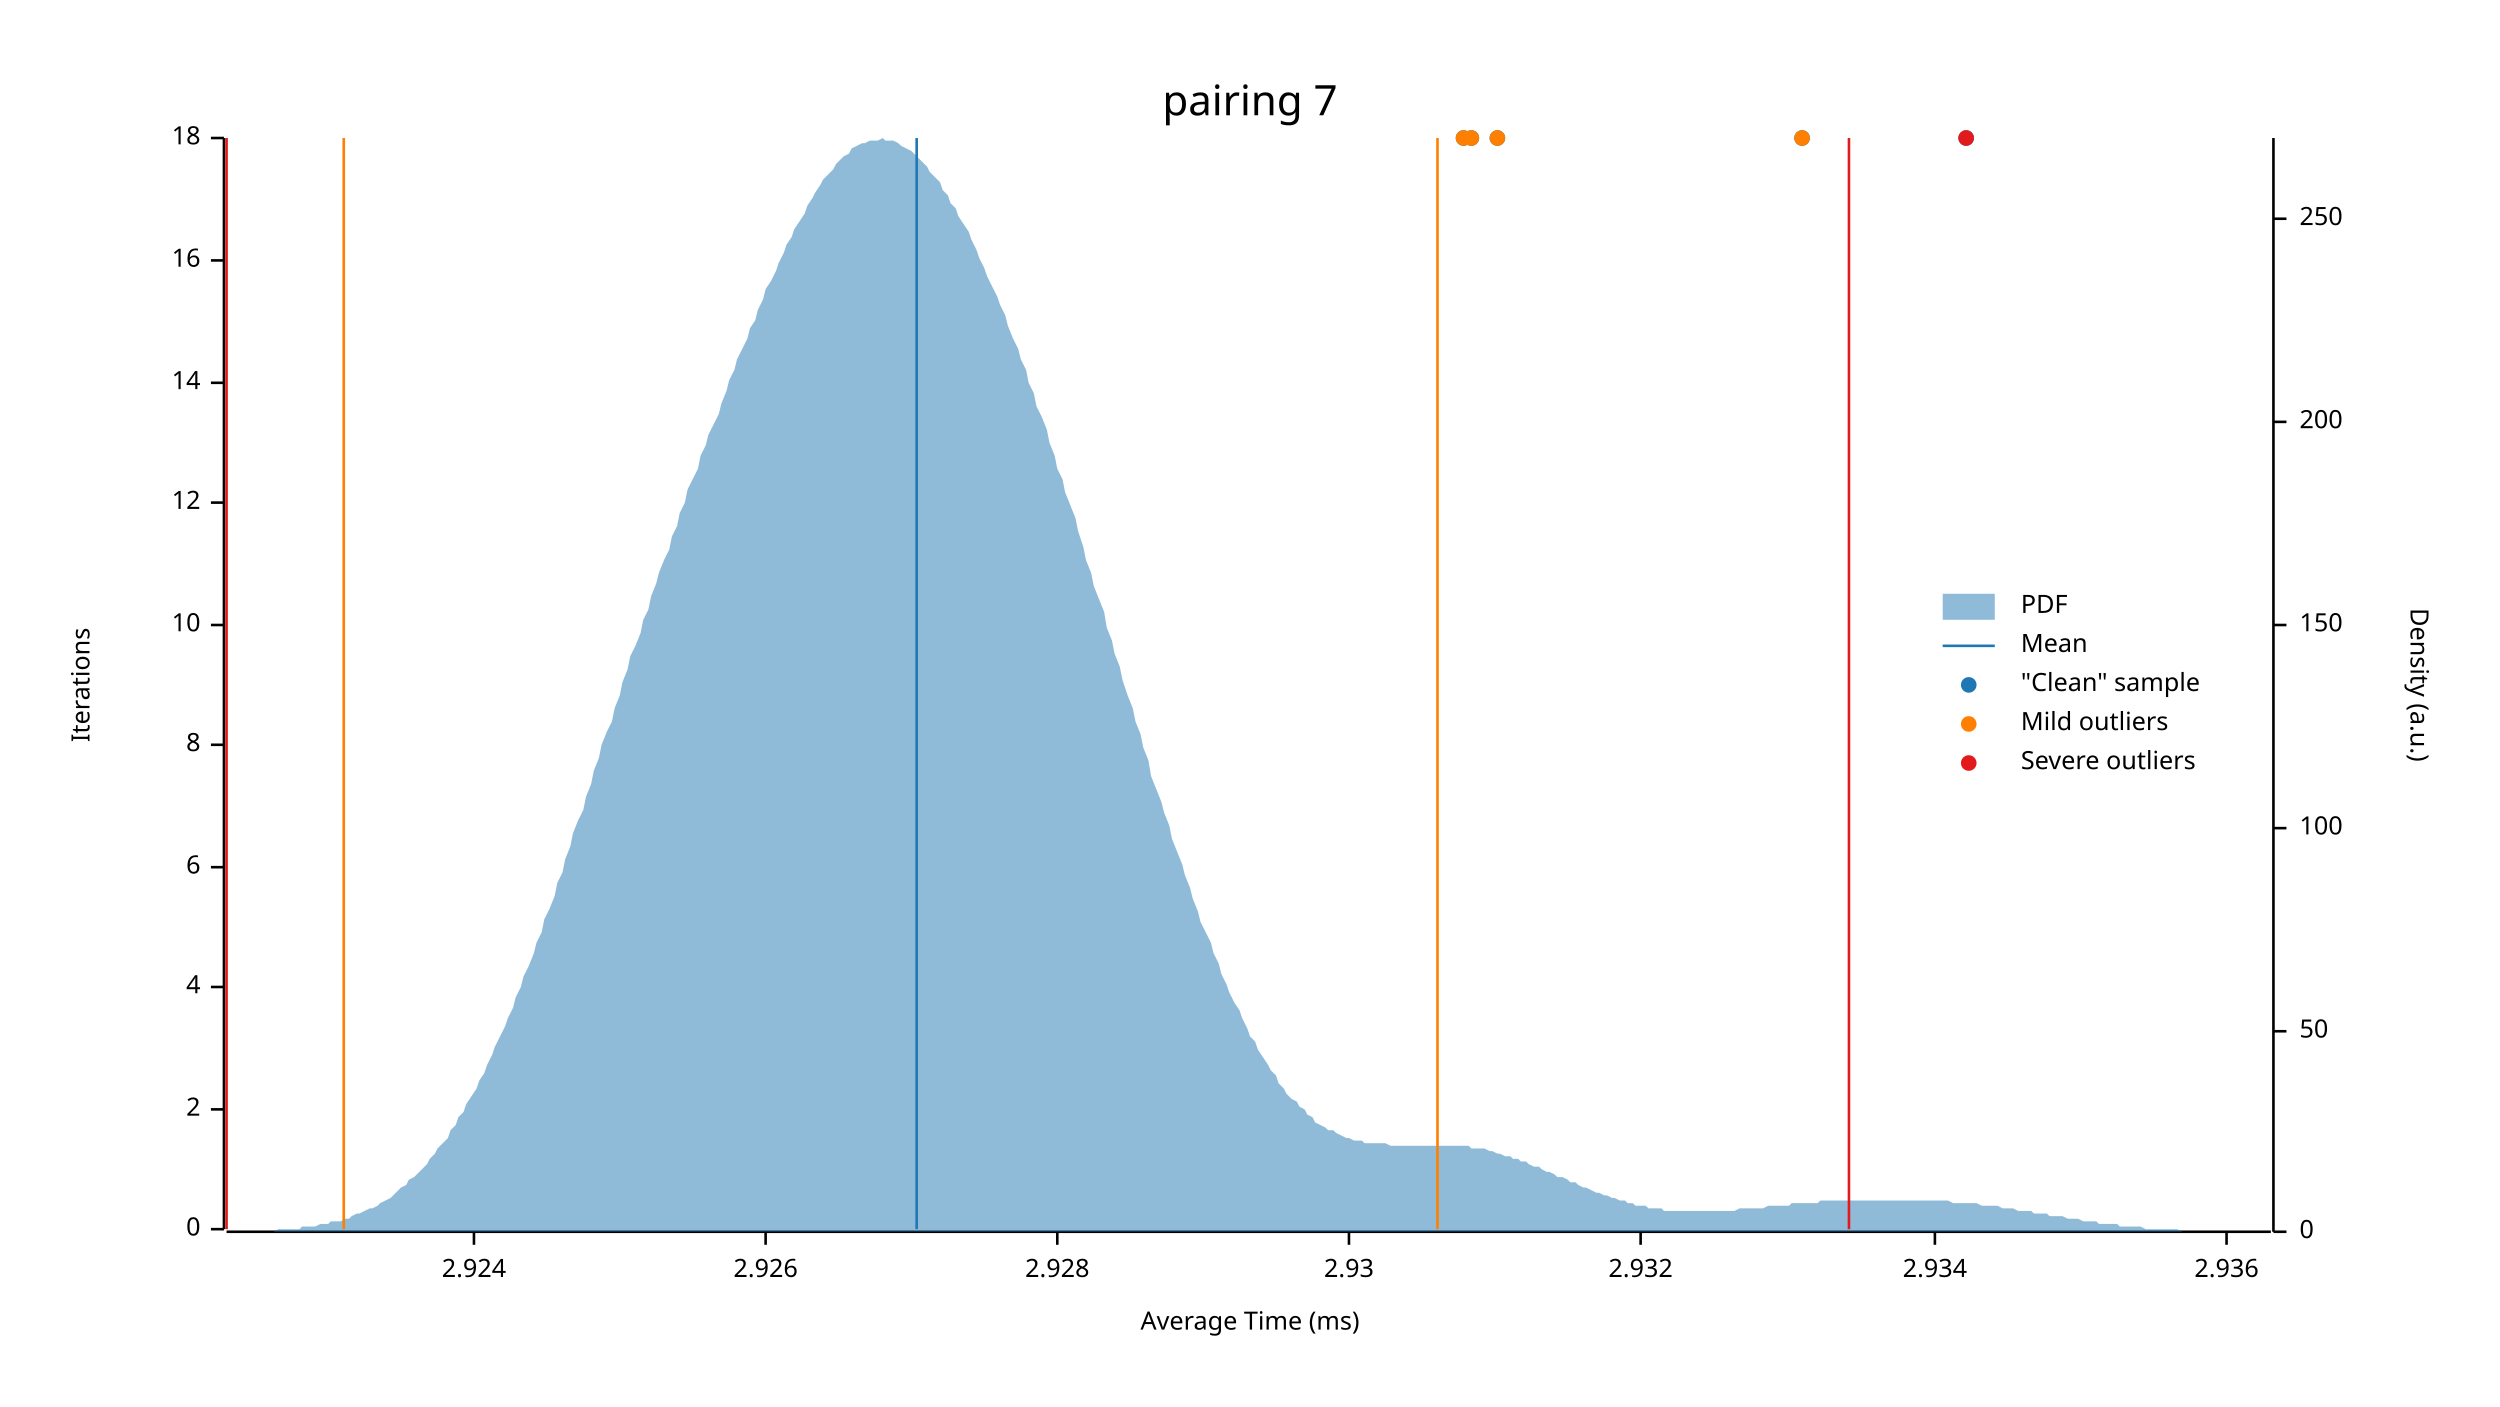
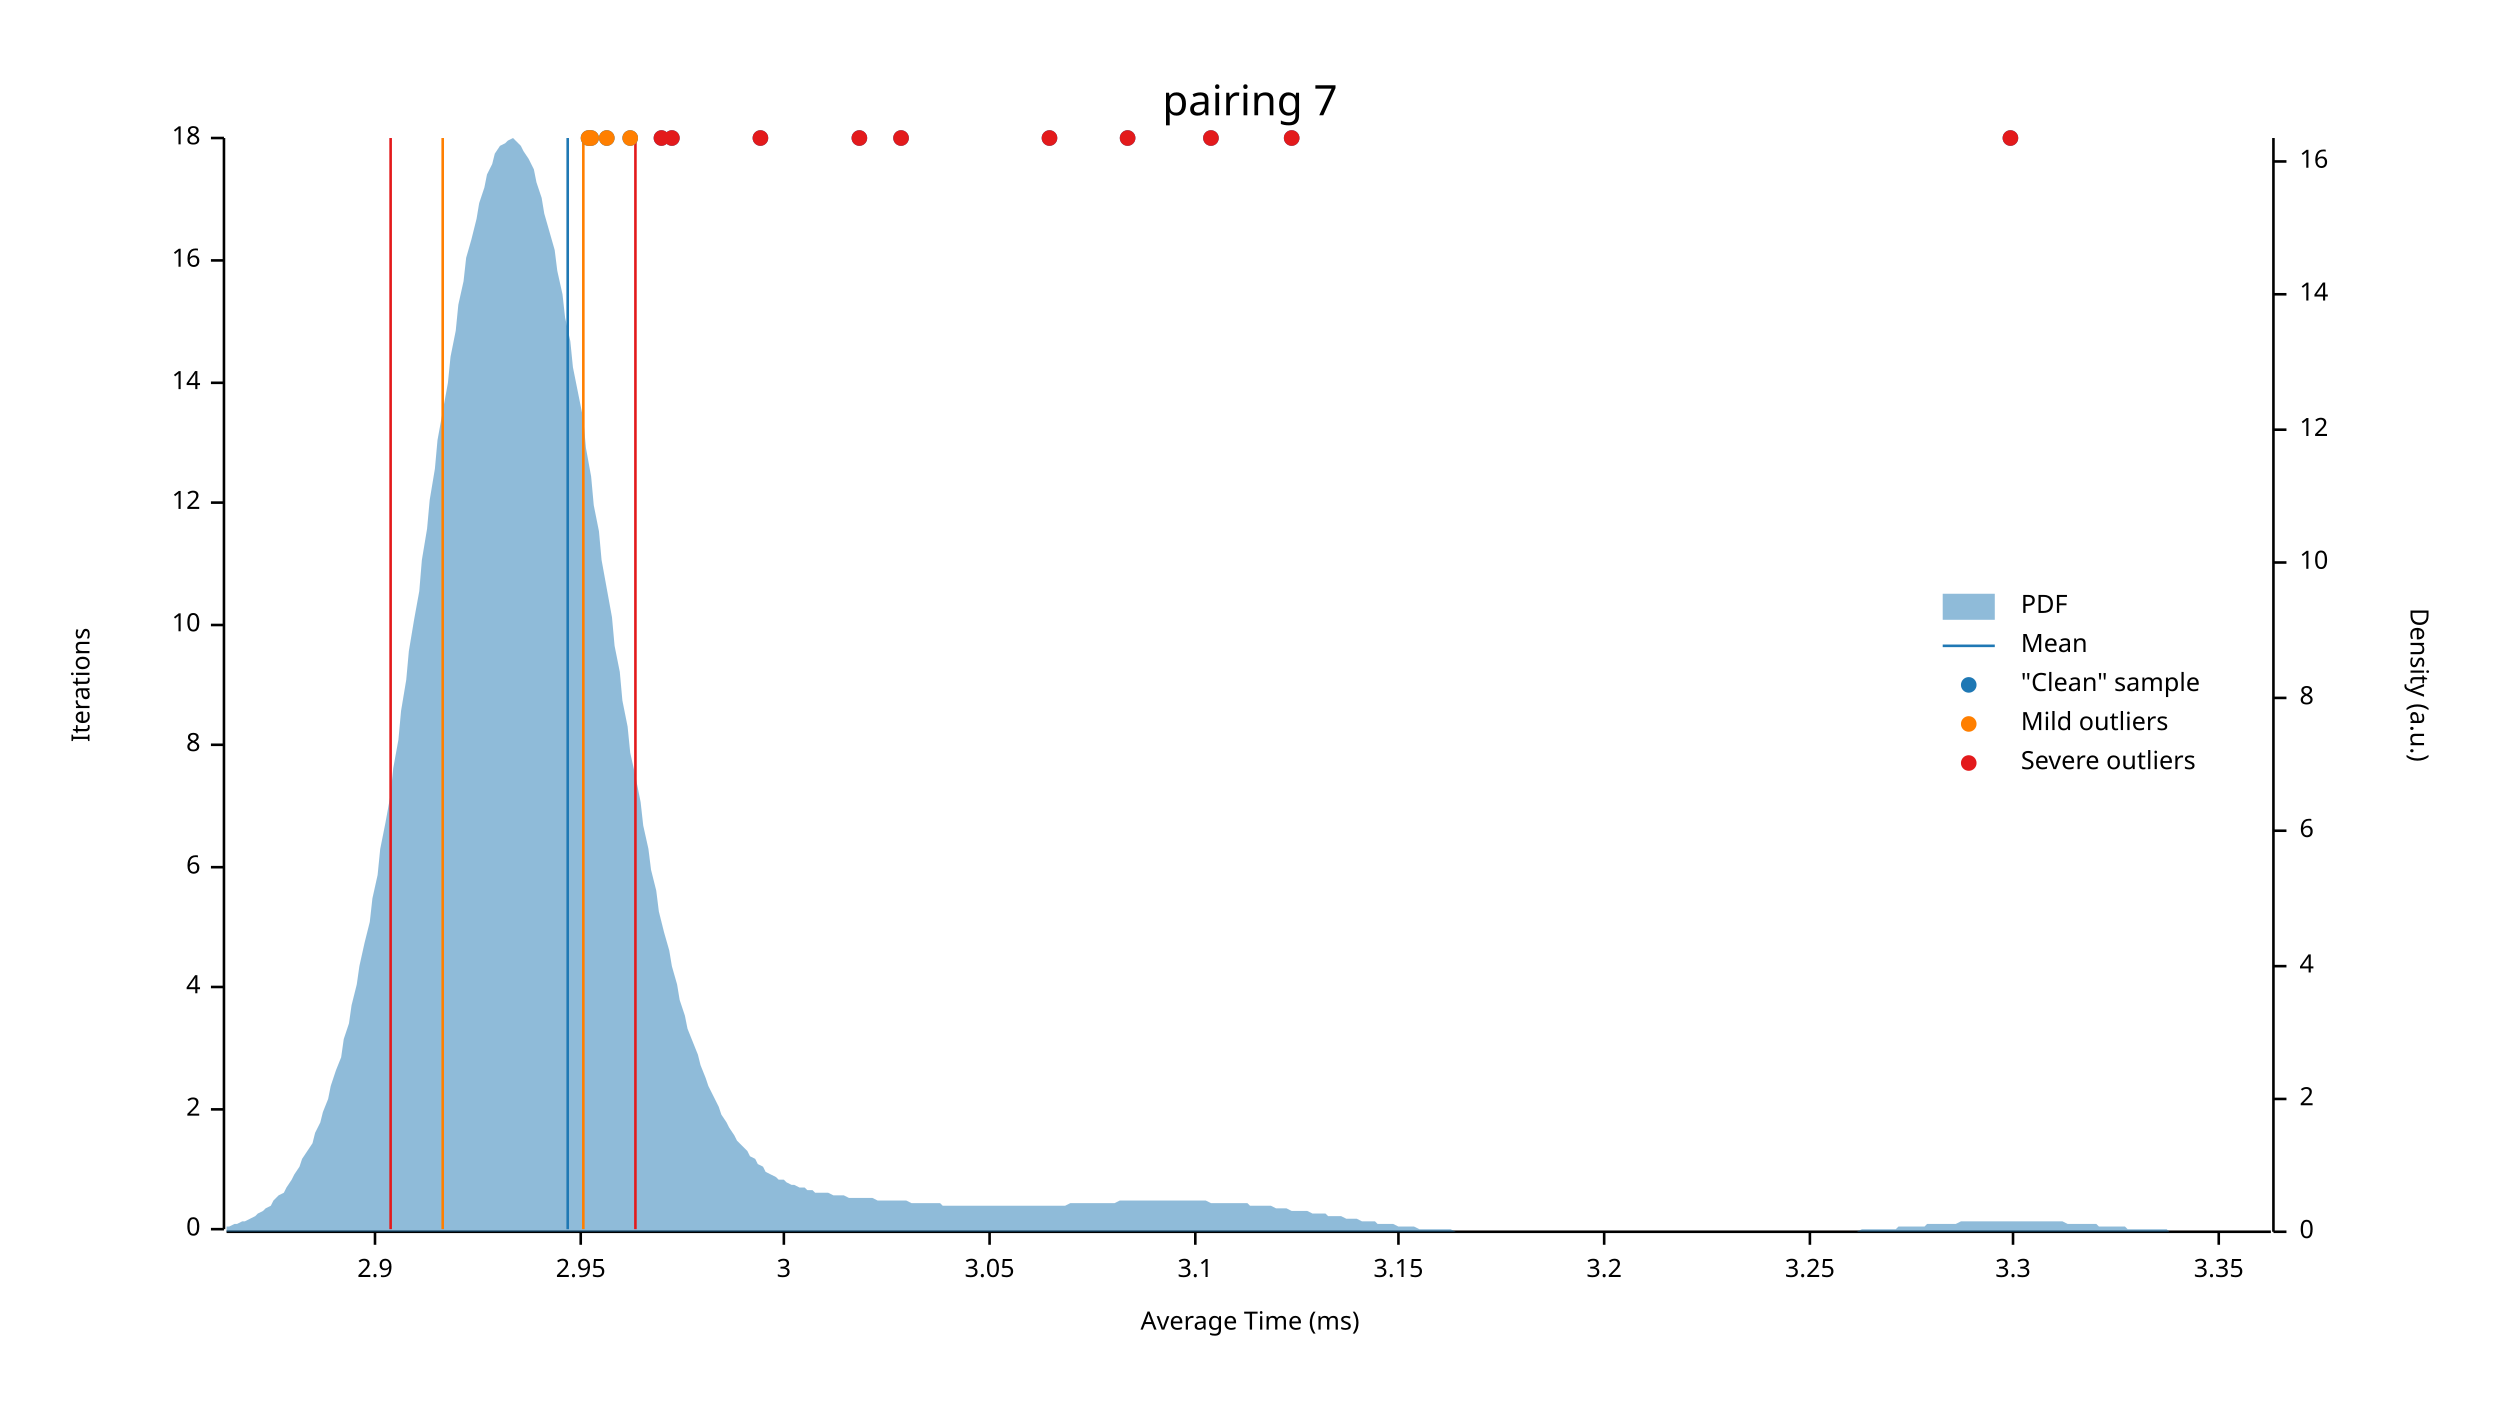
<svg xmlns="http://www.w3.org/2000/svg" width="960" height="540" viewBox="0 0 960 540">
  <text x="480" y="32" dy="0.76em" text-anchor="middle" font-family="sans-serif" font-size="16.129" opacity="1" fill="#000000">
pairing 7
</text>
  <text x="27" y="263" dy="0.76em" text-anchor="middle" font-family="sans-serif" font-size="9.677" opacity="1" fill="#000000" transform="rotate(270, 27, 263)">
Iterations
</text>
  <text x="480" y="513" dy="-0.5ex" text-anchor="middle" font-family="sans-serif" font-size="9.677" opacity="1" fill="#000000">
Average Time (ms)
</text>
  <polyline fill="none" opacity="1" stroke="#000000" stroke-width="1" points="86,53 86,472 " />
  <text x="77" y="472" dy="0.5ex" text-anchor="end" font-family="sans-serif" font-size="9.677" opacity="1" fill="#000000">
0
</text>
  <polyline fill="none" opacity="1" stroke="#000000" stroke-width="1" points="81,472 86,472 " />
  <text x="77" y="426" dy="0.5ex" text-anchor="end" font-family="sans-serif" font-size="9.677" opacity="1" fill="#000000">
2
</text>
  <polyline fill="none" opacity="1" stroke="#000000" stroke-width="1" points="81,426 86,426 " />
  <text x="77" y="379" dy="0.5ex" text-anchor="end" font-family="sans-serif" font-size="9.677" opacity="1" fill="#000000">
4
</text>
  <polyline fill="none" opacity="1" stroke="#000000" stroke-width="1" points="81,379 86,379 " />
  <text x="77" y="333" dy="0.5ex" text-anchor="end" font-family="sans-serif" font-size="9.677" opacity="1" fill="#000000">
6
</text>
  <polyline fill="none" opacity="1" stroke="#000000" stroke-width="1" points="81,333 86,333 " />
  <text x="77" y="286" dy="0.5ex" text-anchor="end" font-family="sans-serif" font-size="9.677" opacity="1" fill="#000000">
8
</text>
  <polyline fill="none" opacity="1" stroke="#000000" stroke-width="1" points="81,286 86,286 " />
  <text x="77" y="240" dy="0.5ex" text-anchor="end" font-family="sans-serif" font-size="9.677" opacity="1" fill="#000000">
10
</text>
  <polyline fill="none" opacity="1" stroke="#000000" stroke-width="1" points="81,240 86,240 " />
  <text x="77" y="193" dy="0.5ex" text-anchor="end" font-family="sans-serif" font-size="9.677" opacity="1" fill="#000000">
12
</text>
  <polyline fill="none" opacity="1" stroke="#000000" stroke-width="1" points="81,193 86,193 " />
  <text x="77" y="147" dy="0.5ex" text-anchor="end" font-family="sans-serif" font-size="9.677" opacity="1" fill="#000000">
14
</text>
  <polyline fill="none" opacity="1" stroke="#000000" stroke-width="1" points="81,147 86,147 " />
  <text x="77" y="100" dy="0.5ex" text-anchor="end" font-family="sans-serif" font-size="9.677" opacity="1" fill="#000000">
16
</text>
  <polyline fill="none" opacity="1" stroke="#000000" stroke-width="1" points="81,100 86,100 " />
  <text x="77" y="53" dy="0.5ex" text-anchor="end" font-family="sans-serif" font-size="9.677" opacity="1" fill="#000000">
18
</text>
  <polyline fill="none" opacity="1" stroke="#000000" stroke-width="1" points="81,53 86,53 " />
  <polyline fill="none" opacity="1" stroke="#000000" stroke-width="1" points="87,473 872,473 " />
-   <text x="182" y="483" dy="0.76em" text-anchor="middle" font-family="sans-serif" font-size="9.677" opacity="1" fill="#000000">
- 2.924
+   <text x="144" y="483" dy="0.76em" text-anchor="middle" font-family="sans-serif" font-size="9.677" opacity="1" fill="#000000">
+ 2.9
</text>
-   <polyline fill="none" opacity="1" stroke="#000000" stroke-width="1" points="182,473 182,478 " />
-   <text x="294" y="483" dy="0.76em" text-anchor="middle" font-family="sans-serif" font-size="9.677" opacity="1" fill="#000000">
- 2.926
+   <polyline fill="none" opacity="1" stroke="#000000" stroke-width="1" points="144,473 144,478 " />
+   <text x="223" y="483" dy="0.76em" text-anchor="middle" font-family="sans-serif" font-size="9.677" opacity="1" fill="#000000">
+ 2.95
</text>
-   <polyline fill="none" opacity="1" stroke="#000000" stroke-width="1" points="294,473 294,478 " />
-   <text x="406" y="483" dy="0.76em" text-anchor="middle" font-family="sans-serif" font-size="9.677" opacity="1" fill="#000000">
- 2.928
+   <polyline fill="none" opacity="1" stroke="#000000" stroke-width="1" points="223,473 223,478 " />
+   <text x="301" y="483" dy="0.76em" text-anchor="middle" font-family="sans-serif" font-size="9.677" opacity="1" fill="#000000">
+ 3
</text>
-   <polyline fill="none" opacity="1" stroke="#000000" stroke-width="1" points="406,473 406,478 " />
-   <text x="518" y="483" dy="0.76em" text-anchor="middle" font-family="sans-serif" font-size="9.677" opacity="1" fill="#000000">
- 2.93
+   <polyline fill="none" opacity="1" stroke="#000000" stroke-width="1" points="301,473 301,478 " />
+   <text x="380" y="483" dy="0.76em" text-anchor="middle" font-family="sans-serif" font-size="9.677" opacity="1" fill="#000000">
+ 3.05
</text>
-   <polyline fill="none" opacity="1" stroke="#000000" stroke-width="1" points="518,473 518,478 " />
-   <text x="630" y="483" dy="0.76em" text-anchor="middle" font-family="sans-serif" font-size="9.677" opacity="1" fill="#000000">
- 2.932
+   <polyline fill="none" opacity="1" stroke="#000000" stroke-width="1" points="380,473 380,478 " />
+   <text x="459" y="483" dy="0.76em" text-anchor="middle" font-family="sans-serif" font-size="9.677" opacity="1" fill="#000000">
+ 3.1
</text>
-   <polyline fill="none" opacity="1" stroke="#000000" stroke-width="1" points="630,473 630,478 " />
-   <text x="743" y="483" dy="0.76em" text-anchor="middle" font-family="sans-serif" font-size="9.677" opacity="1" fill="#000000">
- 2.934
+   <polyline fill="none" opacity="1" stroke="#000000" stroke-width="1" points="459,473 459,478 " />
+   <text x="537" y="483" dy="0.76em" text-anchor="middle" font-family="sans-serif" font-size="9.677" opacity="1" fill="#000000">
+ 3.15
</text>
-   <polyline fill="none" opacity="1" stroke="#000000" stroke-width="1" points="743,473 743,478 " />
-   <text x="855" y="483" dy="0.76em" text-anchor="middle" font-family="sans-serif" font-size="9.677" opacity="1" fill="#000000">
- 2.936
+   <polyline fill="none" opacity="1" stroke="#000000" stroke-width="1" points="537,473 537,478 " />
+   <text x="616" y="483" dy="0.76em" text-anchor="middle" font-family="sans-serif" font-size="9.677" opacity="1" fill="#000000">
+ 3.2
</text>
-   <polyline fill="none" opacity="1" stroke="#000000" stroke-width="1" points="855,473 855,478 " />
+   <polyline fill="none" opacity="1" stroke="#000000" stroke-width="1" points="616,473 616,478 " />
+   <text x="695" y="483" dy="0.76em" text-anchor="middle" font-family="sans-serif" font-size="9.677" opacity="1" fill="#000000">
+ 3.25
+ </text>
+   <polyline fill="none" opacity="1" stroke="#000000" stroke-width="1" points="695,473 695,478 " />
+   <text x="773" y="483" dy="0.76em" text-anchor="middle" font-family="sans-serif" font-size="9.677" opacity="1" fill="#000000">
+ 3.3
+ </text>
+   <polyline fill="none" opacity="1" stroke="#000000" stroke-width="1" points="773,473 773,478 " />
+   <text x="852" y="483" dy="0.76em" text-anchor="middle" font-family="sans-serif" font-size="9.677" opacity="1" fill="#000000">
+ 3.35
+ </text>
+   <polyline fill="none" opacity="1" stroke="#000000" stroke-width="1" points="852,473 852,478 " />
  <text x="933" y="263" dy="0.76em" text-anchor="middle" font-family="sans-serif" font-size="9.677" opacity="1" fill="#000000" transform="rotate(90, 933, 263)">
Density (a.u.)
</text>
  <polyline fill="none" opacity="1" stroke="#000000" stroke-width="1" points="873,53 873,473 " />
  <text x="883" y="473" dy="0.5ex" text-anchor="start" font-family="sans-serif" font-size="9.677" opacity="1" fill="#000000">
0
</text>
  <polyline fill="none" opacity="1" stroke="#000000" stroke-width="1" points="873,473 878,473 " />
-   <text x="883" y="396" dy="0.5ex" text-anchor="start" font-family="sans-serif" font-size="9.677" opacity="1" fill="#000000">
- 50
+   <text x="883" y="422" dy="0.5ex" text-anchor="start" font-family="sans-serif" font-size="9.677" opacity="1" fill="#000000">
+ 2
</text>
-   <polyline fill="none" opacity="1" stroke="#000000" stroke-width="1" points="873,396 878,396 " />
-   <text x="883" y="318" dy="0.5ex" text-anchor="start" font-family="sans-serif" font-size="9.677" opacity="1" fill="#000000">
- 100
+   <polyline fill="none" opacity="1" stroke="#000000" stroke-width="1" points="873,422 878,422 " />
+   <text x="883" y="371" dy="0.5ex" text-anchor="start" font-family="sans-serif" font-size="9.677" opacity="1" fill="#000000">
+ 4
</text>
-   <polyline fill="none" opacity="1" stroke="#000000" stroke-width="1" points="873,318 878,318 " />
-   <text x="883" y="240" dy="0.5ex" text-anchor="start" font-family="sans-serif" font-size="9.677" opacity="1" fill="#000000">
- 150
+   <polyline fill="none" opacity="1" stroke="#000000" stroke-width="1" points="873,371 878,371 " />
+   <text x="883" y="319" dy="0.5ex" text-anchor="start" font-family="sans-serif" font-size="9.677" opacity="1" fill="#000000">
+ 6
</text>
-   <polyline fill="none" opacity="1" stroke="#000000" stroke-width="1" points="873,240 878,240 " />
-   <text x="883" y="162" dy="0.5ex" text-anchor="start" font-family="sans-serif" font-size="9.677" opacity="1" fill="#000000">
- 200
+   <polyline fill="none" opacity="1" stroke="#000000" stroke-width="1" points="873,319 878,319 " />
+   <text x="883" y="268" dy="0.5ex" text-anchor="start" font-family="sans-serif" font-size="9.677" opacity="1" fill="#000000">
+ 8
</text>
-   <polyline fill="none" opacity="1" stroke="#000000" stroke-width="1" points="873,162 878,162 " />
-   <text x="883" y="84" dy="0.5ex" text-anchor="start" font-family="sans-serif" font-size="9.677" opacity="1" fill="#000000">
- 250
+   <polyline fill="none" opacity="1" stroke="#000000" stroke-width="1" points="873,268 878,268 " />
+   <text x="883" y="216" dy="0.5ex" text-anchor="start" font-family="sans-serif" font-size="9.677" opacity="1" fill="#000000">
+ 10
</text>
-   <polyline fill="none" opacity="1" stroke="#000000" stroke-width="1" points="873,84 878,84 " />
-   <polygon opacity="0.5" fill="#1F78B4" points="87,473 88,473 90,473 91,473 93,473 94,473 96,473 98,473 99,473 101,473 102,473 104,473 105,473 107,472 109,472 110,472 112,472 113,472 115,472 116,471 118,471 120,471 121,471 123,470 124,470 126,470 127,469 129,469 131,469 132,468 134,468 135,467 137,466 138,466 140,465 142,464 143,464 145,463 146,462 148,461 150,460 151,459 153,457 154,456 156,455 157,453 159,452 161,450 162,449 164,447 165,445 167,443 168,441 170,439 172,437 173,434 175,432 176,429 178,427 179,424 181,421 183,418 184,415 186,412 187,409 189,405 190,402 192,398 194,394 195,391 197,387 198,383 200,379 201,375 203,371 205,366 206,362 208,358 209,353 211,349 213,344 214,339 216,335 217,330 219,325 220,320 222,315 224,311 225,306 227,301 228,296 230,291 231,286 233,281 235,277 236,272 238,267 239,262 241,257 242,252 244,248 246,243 247,238 249,234 250,229 252,224 253,220 255,215 257,211 258,206 260,202 261,197 263,193 264,188 266,184 268,180 269,175 271,171 272,167 274,163 276,159 277,155 279,150 280,146 282,142 283,138 285,134 287,130 288,126 290,123 291,119 293,115 294,111 296,108 298,104 299,101 301,97 302,94 304,91 305,88 307,85 309,82 310,79 312,76 313,74 315,71 316,69 318,67 320,65 321,63 323,61 324,60 326,59 327,57 329,56 331,55 332,55 334,54 335,54 337,54 339,53 340,54 342,54 343,54 345,55 346,56 348,57 350,58 351,59 353,61 354,62 356,64 357,66 359,68 361,70 362,73 364,75 365,78 367,80 368,83 370,86 372,89 373,92 375,96 376,99 378,103 379,106 381,110 383,114 384,117 386,121 387,125 389,130 391,134 392,138 394,142 395,147 397,151 398,156 400,160 402,165 403,170 405,175 406,180 408,184 409,189 411,194 413,199 414,204 416,210 417,215 419,220 420,225 422,230 424,235 425,241 427,246 428,251 430,256 431,261 433,267 435,272 436,277 438,282 439,287 441,292 442,298 444,303 446,308 447,312 449,317 450,322 452,327 454,332 455,336 457,341 458,345 460,350 461,354 463,358 465,362 466,366 468,370 469,374 471,378 472,381 474,385 476,388 477,391 479,395 480,398 482,400 483,403 485,406 487,409 488,411 490,413 491,416 493,418 494,420 496,422 498,423 499,425 501,426 502,428 504,429 505,431 507,432 509,433 510,434 512,434 513,435 515,436 517,437 518,437 520,438 521,438 523,438 524,439 526,439 528,439 529,439 531,439 532,439 534,440 535,440 537,440 539,440 540,440 542,440 543,440 545,440 546,440 548,440 550,440 551,440 553,440 554,440 556,440 557,440 559,440 561,440 562,440 564,440 565,441 567,441 568,441 570,441 572,442 573,442 575,443 576,443 578,444 580,444 581,445 583,445 584,446 586,446 587,447 589,448 591,448 592,449 594,450 595,450 597,451 598,452 600,452 602,453 603,454 605,454 606,455 608,456 609,456 611,457 613,458 614,458 616,459 617,459 619,460 620,460 622,461 624,461 625,462 627,462 628,463 630,463 632,463 633,464 635,464 636,464 638,464 639,465 641,465 643,465 644,465 646,465 647,465 649,465 650,465 652,465 654,465 655,465 657,465 658,465 660,465 661,465 663,465 665,465 666,465 668,464 669,464 671,464 672,464 674,464 676,464 677,464 679,463 680,463 682,463 683,463 685,463 687,463 688,462 690,462 691,462 693,462 695,462 696,462 698,462 699,461 701,461 702,461 704,461 706,461 707,461 709,461 710,461 712,461 713,461 715,461 717,461 718,461 720,461 721,461 723,461 724,461 726,461 728,461 729,461 731,461 732,461 734,461 735,461 737,461 739,461 740,461 742,461 743,461 745,461 746,461 748,461 750,462 751,462 753,462 754,462 756,462 758,462 759,462 761,463 762,463 764,463 765,463 767,463 769,464 770,464 772,464 773,464 775,465 776,465 778,465 780,465 781,466 783,466 784,466 786,466 787,467 789,467 791,467 792,467 794,468 795,468 797,468 798,468 800,469 802,469 803,469 805,469 806,470 808,470 809,470 811,470 813,470 814,471 816,471 817,471 819,471 821,471 822,471 824,472 825,472 827,472 828,472 830,472 832,472 833,472 835,472 836,472 838,473 839,473 841,473 843,473 844,473 846,473 847,473 849,473 850,473 852,473 854,473 855,473 857,473 858,473 860,473 861,473 863,473 865,473 866,473 868,473 869,473 871,473 873,473 873,473 87,473 " />
-   <polyline fill="none" opacity="1" stroke="#1F78B4" stroke-width="1" points="352,472 352,53 " />
-   <polyline fill="none" opacity="1" stroke="#FF7F00" stroke-width="1" points="132,472 132,53 " />
-   <polyline fill="none" opacity="1" stroke="#FF7F00" stroke-width="1" points="552,472 552,53 " />
-   <polyline fill="none" opacity="1" stroke="#E31A1C" stroke-width="1" points="87,472 87,53 " />
-   <polyline fill="none" opacity="1" stroke="#E31A1C" stroke-width="1" points="710,472 710,53 " />
-   <circle cx="692" cy="53" r="3" opacity="1" fill="#1F78B4" stroke="none" stroke-width="1" />
-   <circle cx="565" cy="53" r="3" opacity="1" fill="#1F78B4" stroke="none" stroke-width="1" />
-   <circle cx="755" cy="53" r="3" opacity="1" fill="#1F78B4" stroke="none" stroke-width="1" />
-   <circle cx="562" cy="53" r="3" opacity="1" fill="#1F78B4" stroke="none" stroke-width="1" />
-   <circle cx="575" cy="53" r="3" opacity="1" fill="#1F78B4" stroke="none" stroke-width="1" />
-   <circle cx="692" cy="53" r="3" opacity="1" fill="#FF7F00" stroke="none" stroke-width="1" />
-   <circle cx="565" cy="53" r="3" opacity="1" fill="#FF7F00" stroke="none" stroke-width="1" />
-   <circle cx="562" cy="53" r="3" opacity="1" fill="#FF7F00" stroke="none" stroke-width="1" />
-   <circle cx="575" cy="53" r="3" opacity="1" fill="#FF7F00" stroke="none" stroke-width="1" />
-   <circle cx="755" cy="53" r="3" opacity="1" fill="#E31A1C" stroke="none" stroke-width="1" />
+   <polyline fill="none" opacity="1" stroke="#000000" stroke-width="1" points="873,216 878,216 " />
+   <text x="883" y="165" dy="0.5ex" text-anchor="start" font-family="sans-serif" font-size="9.677" opacity="1" fill="#000000">
+ 12
+ </text>
+   <polyline fill="none" opacity="1" stroke="#000000" stroke-width="1" points="873,165 878,165 " />
+   <text x="883" y="113" dy="0.5ex" text-anchor="start" font-family="sans-serif" font-size="9.677" opacity="1" fill="#000000">
+ 14
+ </text>
+   <polyline fill="none" opacity="1" stroke="#000000" stroke-width="1" points="873,113 878,113 " />
+   <text x="883" y="62" dy="0.5ex" text-anchor="start" font-family="sans-serif" font-size="9.677" opacity="1" fill="#000000">
+ 16
+ </text>
+   <polyline fill="none" opacity="1" stroke="#000000" stroke-width="1" points="873,62 878,62 " />
+   <polygon opacity="0.5" fill="#1F78B4" points="87,471 88,471 90,470 91,470 93,469 94,469 96,468 98,467 99,466 101,465 102,464 104,463 105,461 107,459 109,458 110,456 112,453 113,451 115,448 116,445 118,442 120,439 121,435 123,431 124,427 126,422 127,417 129,411 131,406 132,399 134,393 135,386 137,378 138,371 140,362 142,354 143,345 145,336 146,326 148,316 150,305 151,295 153,284 154,273 156,261 157,250 159,238 161,227 162,215 164,203 165,192 167,180 168,169 170,158 172,147 173,137 175,127 176,117 178,108 179,99 181,92 183,84 184,78 186,72 187,67 189,63 190,59 192,56 194,55 195,54 197,53 198,54 200,56 201,58 203,61 205,65 206,70 208,76 209,82 211,89 213,96 214,104 216,113 217,122 219,131 220,141 222,151 224,161 225,172 227,183 228,194 230,204 231,215 233,226 235,237 236,248 238,258 239,269 241,279 242,289 244,298 246,308 247,317 249,326 250,334 252,342 253,350 255,358 257,365 258,371 260,378 261,384 263,390 264,395 266,400 268,405 269,409 271,414 272,417 274,421 276,425 277,428 279,431 280,433 282,436 283,438 285,440 287,442 288,444 290,445 291,447 293,448 294,450 296,451 298,452 299,453 301,453 302,454 304,455 305,455 307,456 309,456 310,457 312,457 313,458 315,458 316,458 318,458 320,459 321,459 323,459 324,459 326,460 327,460 329,460 331,460 332,460 334,460 335,460 337,461 339,461 340,461 342,461 343,461 345,461 346,461 348,461 350,462 351,462 353,462 354,462 356,462 357,462 359,462 361,462 362,463 364,463 365,463 367,463 368,463 370,463 372,463 373,463 375,463 376,463 378,463 379,463 381,463 383,463 384,463 386,463 387,463 389,463 391,463 392,463 394,463 395,463 397,463 398,463 400,463 402,463 403,463 405,463 406,463 408,463 409,463 411,462 413,462 414,462 416,462 417,462 419,462 420,462 422,462 424,462 425,462 427,462 428,462 430,461 431,461 433,461 435,461 436,461 438,461 439,461 441,461 442,461 444,461 446,461 447,461 449,461 450,461 452,461 454,461 455,461 457,461 458,461 460,461 461,461 463,461 465,462 466,462 468,462 469,462 471,462 472,462 474,462 476,462 477,462 479,462 480,463 482,463 483,463 485,463 487,463 488,463 490,464 491,464 493,464 494,464 496,465 498,465 499,465 501,465 502,465 504,466 505,466 507,466 509,466 510,467 512,467 513,467 515,467 517,468 518,468 520,468 521,468 523,469 524,469 526,469 528,469 529,470 531,470 532,470 534,470 535,470 537,471 539,471 540,471 542,471 543,471 545,472 546,472 548,472 550,472 551,472 553,472 554,472 556,472 557,472 559,473 561,473 562,473 564,473 565,473 567,473 568,473 570,473 572,473 573,473 575,473 576,473 578,473 580,473 581,473 583,473 584,473 586,473 587,473 589,473 591,473 592,473 594,473 595,473 597,473 598,473 600,473 602,473 603,473 605,473 606,473 608,473 609,473 611,473 613,473 614,473 616,473 617,473 619,473 620,473 622,473 624,473 625,473 627,473 628,473 630,473 632,473 633,473 635,473 636,473 638,473 639,473 641,473 643,473 644,473 646,473 647,473 649,473 650,473 652,473 654,473 655,473 657,473 658,473 660,473 661,473 663,473 665,473 666,473 668,473 669,473 671,473 672,473 674,473 676,473 677,473 679,473 680,473 682,473 683,473 685,473 687,473 688,473 690,473 691,473 693,473 695,473 696,473 698,473 699,473 701,473 702,473 704,473 706,473 707,473 709,473 710,473 712,473 713,473 715,472 717,472 718,472 720,472 721,472 723,472 724,472 726,472 728,472 729,471 731,471 732,471 734,471 735,471 737,471 739,471 740,470 742,470 743,470 745,470 746,470 748,470 750,470 751,470 753,469 754,469 756,469 758,469 759,469 761,469 762,469 764,469 765,469 767,469 769,469 770,469 772,469 773,469 775,469 776,469 778,469 780,469 781,469 783,469 784,469 786,469 787,469 789,469 791,469 792,469 794,470 795,470 797,470 798,470 800,470 802,470 803,470 805,470 806,471 808,471 809,471 811,471 813,471 814,471 816,471 817,472 819,472 821,472 822,472 824,472 825,472 827,472 828,472 830,472 832,472 833,473 835,473 836,473 838,473 839,473 841,473 843,473 844,473 846,473 847,473 849,473 850,473 852,473 854,473 855,473 857,473 858,473 860,473 861,473 863,473 865,473 866,473 868,473 869,473 871,473 873,473 873,473 87,473 " />
+   <polyline fill="none" opacity="1" stroke="#1F78B4" stroke-width="1" points="218,472 218,53 " />
+   <polyline fill="none" opacity="1" stroke="#FF7F00" stroke-width="1" points="170,472 170,53 " />
+   <polyline fill="none" opacity="1" stroke="#FF7F00" stroke-width="1" points="224,472 224,53 " />
+   <polyline fill="none" opacity="1" stroke="#E31A1C" stroke-width="1" points="150,472 150,53 " />
+   <polyline fill="none" opacity="1" stroke="#E31A1C" stroke-width="1" points="244,472 244,53 " />
+   <circle cx="226" cy="53" r="3" opacity="1" fill="#1F78B4" stroke="none" stroke-width="1" />
+   <circle cx="227" cy="53" r="3" opacity="1" fill="#1F78B4" stroke="none" stroke-width="1" />
+   <circle cx="772" cy="53" r="3" opacity="1" fill="#1F78B4" stroke="none" stroke-width="1" />
+   <circle cx="433" cy="53" r="3" opacity="1" fill="#1F78B4" stroke="none" stroke-width="1" />
+   <circle cx="496" cy="53" r="3" opacity="1" fill="#1F78B4" stroke="none" stroke-width="1" />
+   <circle cx="465" cy="53" r="3" opacity="1" fill="#1F78B4" stroke="none" stroke-width="1" />
+   <circle cx="403" cy="53" r="3" opacity="1" fill="#1F78B4" stroke="none" stroke-width="1" />
+   <circle cx="346" cy="53" r="3" opacity="1" fill="#1F78B4" stroke="none" stroke-width="1" />
+   <circle cx="292" cy="53" r="3" opacity="1" fill="#1F78B4" stroke="none" stroke-width="1" />
+   <circle cx="254" cy="53" r="3" opacity="1" fill="#1F78B4" stroke="none" stroke-width="1" />
+   <circle cx="242" cy="53" r="3" opacity="1" fill="#1F78B4" stroke="none" stroke-width="1" />
+   <circle cx="233" cy="53" r="3" opacity="1" fill="#1F78B4" stroke="none" stroke-width="1" />
+   <circle cx="330" cy="53" r="3" opacity="1" fill="#1F78B4" stroke="none" stroke-width="1" />
+   <circle cx="258" cy="53" r="3" opacity="1" fill="#1F78B4" stroke="none" stroke-width="1" />
+   <circle cx="226" cy="53" r="3" opacity="1" fill="#FF7F00" stroke="none" stroke-width="1" />
+   <circle cx="227" cy="53" r="3" opacity="1" fill="#FF7F00" stroke="none" stroke-width="1" />
+   <circle cx="242" cy="53" r="3" opacity="1" fill="#FF7F00" stroke="none" stroke-width="1" />
+   <circle cx="233" cy="53" r="3" opacity="1" fill="#FF7F00" stroke="none" stroke-width="1" />
+   <circle cx="772" cy="53" r="3" opacity="1" fill="#E31A1C" stroke="none" stroke-width="1" />
+   <circle cx="433" cy="53" r="3" opacity="1" fill="#E31A1C" stroke="none" stroke-width="1" />
+   <circle cx="496" cy="53" r="3" opacity="1" fill="#E31A1C" stroke="none" stroke-width="1" />
+   <circle cx="465" cy="53" r="3" opacity="1" fill="#E31A1C" stroke="none" stroke-width="1" />
+   <circle cx="403" cy="53" r="3" opacity="1" fill="#E31A1C" stroke="none" stroke-width="1" />
+   <circle cx="346" cy="53" r="3" opacity="1" fill="#E31A1C" stroke="none" stroke-width="1" />
+   <circle cx="292" cy="53" r="3" opacity="1" fill="#E31A1C" stroke="none" stroke-width="1" />
+   <circle cx="254" cy="53" r="3" opacity="1" fill="#E31A1C" stroke="none" stroke-width="1" />
+   <circle cx="330" cy="53" r="3" opacity="1" fill="#E31A1C" stroke="none" stroke-width="1" />
+   <circle cx="258" cy="53" r="3" opacity="1" fill="#E31A1C" stroke="none" stroke-width="1" />
  <text x="776" y="228" dy="0.76em" text-anchor="start" font-family="sans-serif" font-size="9.677" opacity="1" fill="#000000">
PDF
</text>
  <text x="776" y="243" dy="0.76em" text-anchor="start" font-family="sans-serif" font-size="9.677" opacity="1" fill="#000000">
Mean
</text>
  <text x="776" y="258" dy="0.76em" text-anchor="start" font-family="sans-serif" font-size="9.677" opacity="1" fill="#000000">
"Clean" sample
</text>
  <text x="776" y="273" dy="0.76em" text-anchor="start" font-family="sans-serif" font-size="9.677" opacity="1" fill="#000000">
Mild outliers
</text>
  <text x="776" y="288" dy="0.76em" text-anchor="start" font-family="sans-serif" font-size="9.677" opacity="1" fill="#000000">
Severe outliers
</text>
  <rect x="746" y="228" width="20" height="10" opacity="0.5" fill="#1F78B4" stroke="none" />
  <polyline fill="none" opacity="1" stroke="#1F78B4" stroke-width="1" points="746,248 766,248 " />
  <circle cx="756" cy="263" r="3" opacity="1" fill="#1F78B4" stroke="none" stroke-width="1" />
  <circle cx="756" cy="278" r="3" opacity="1" fill="#FF7F00" stroke="none" stroke-width="1" />
  <circle cx="756" cy="293" r="3" opacity="1" fill="#E31A1C" stroke="none" stroke-width="1" />
</svg>
